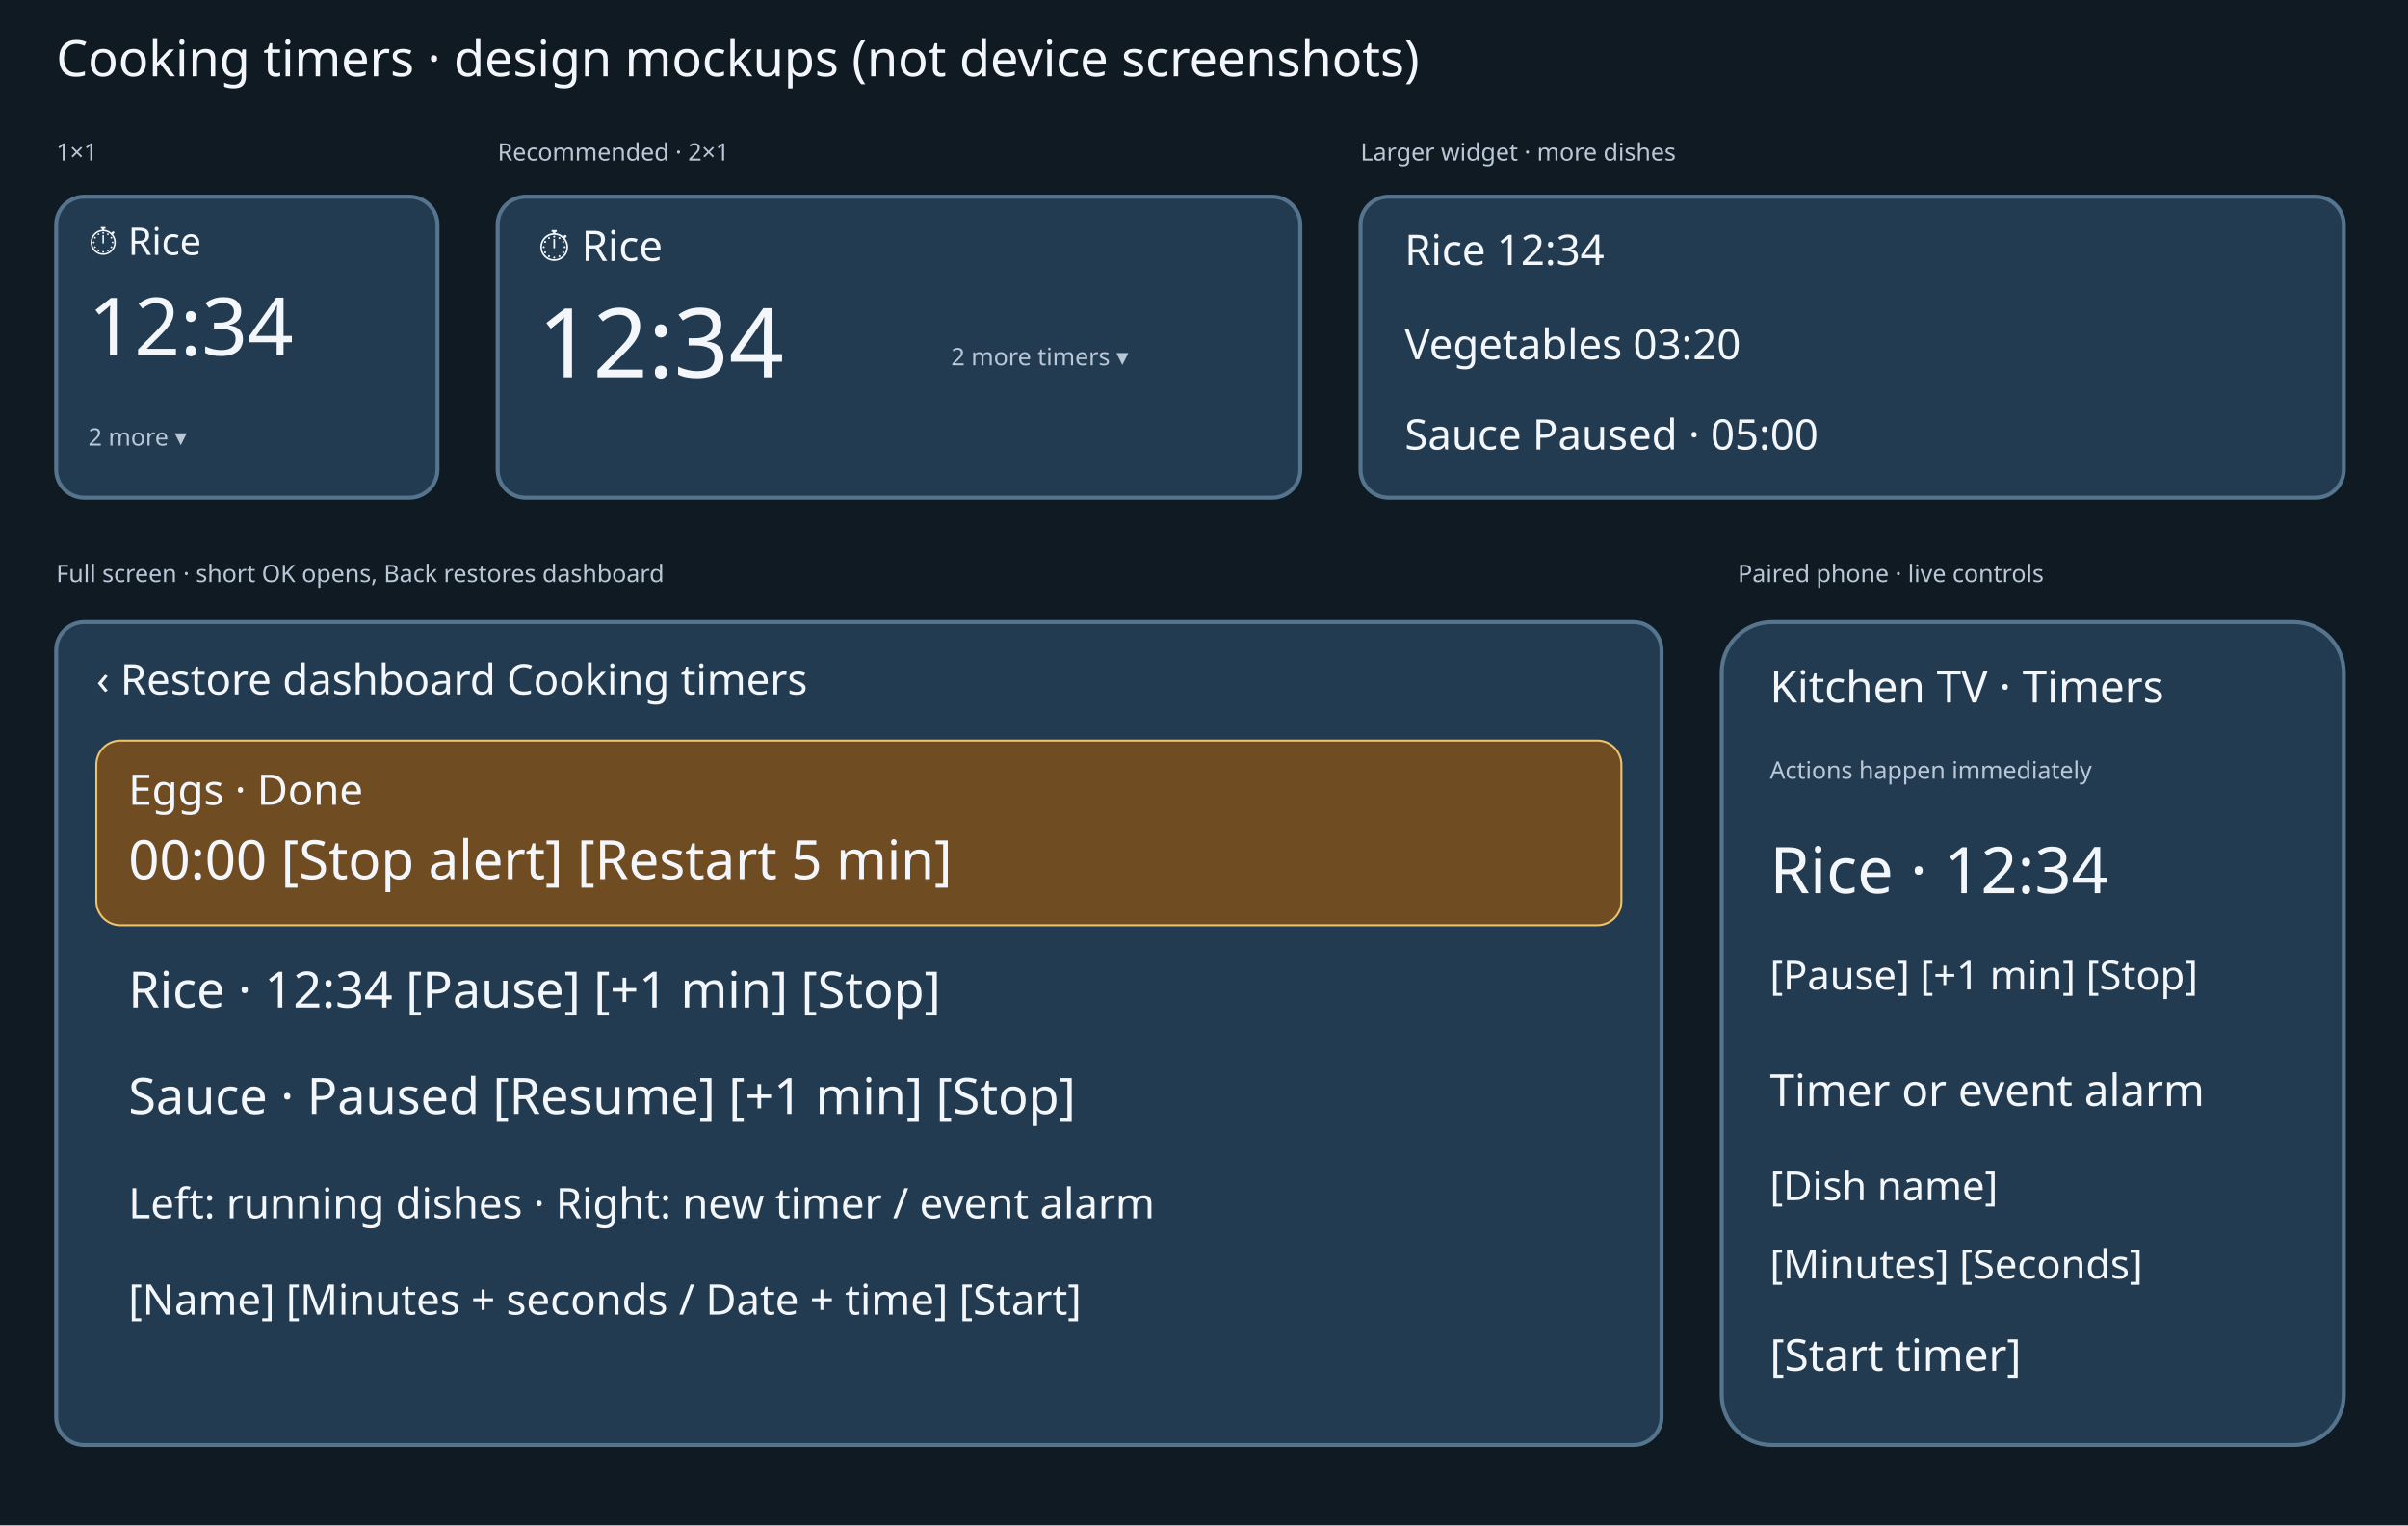
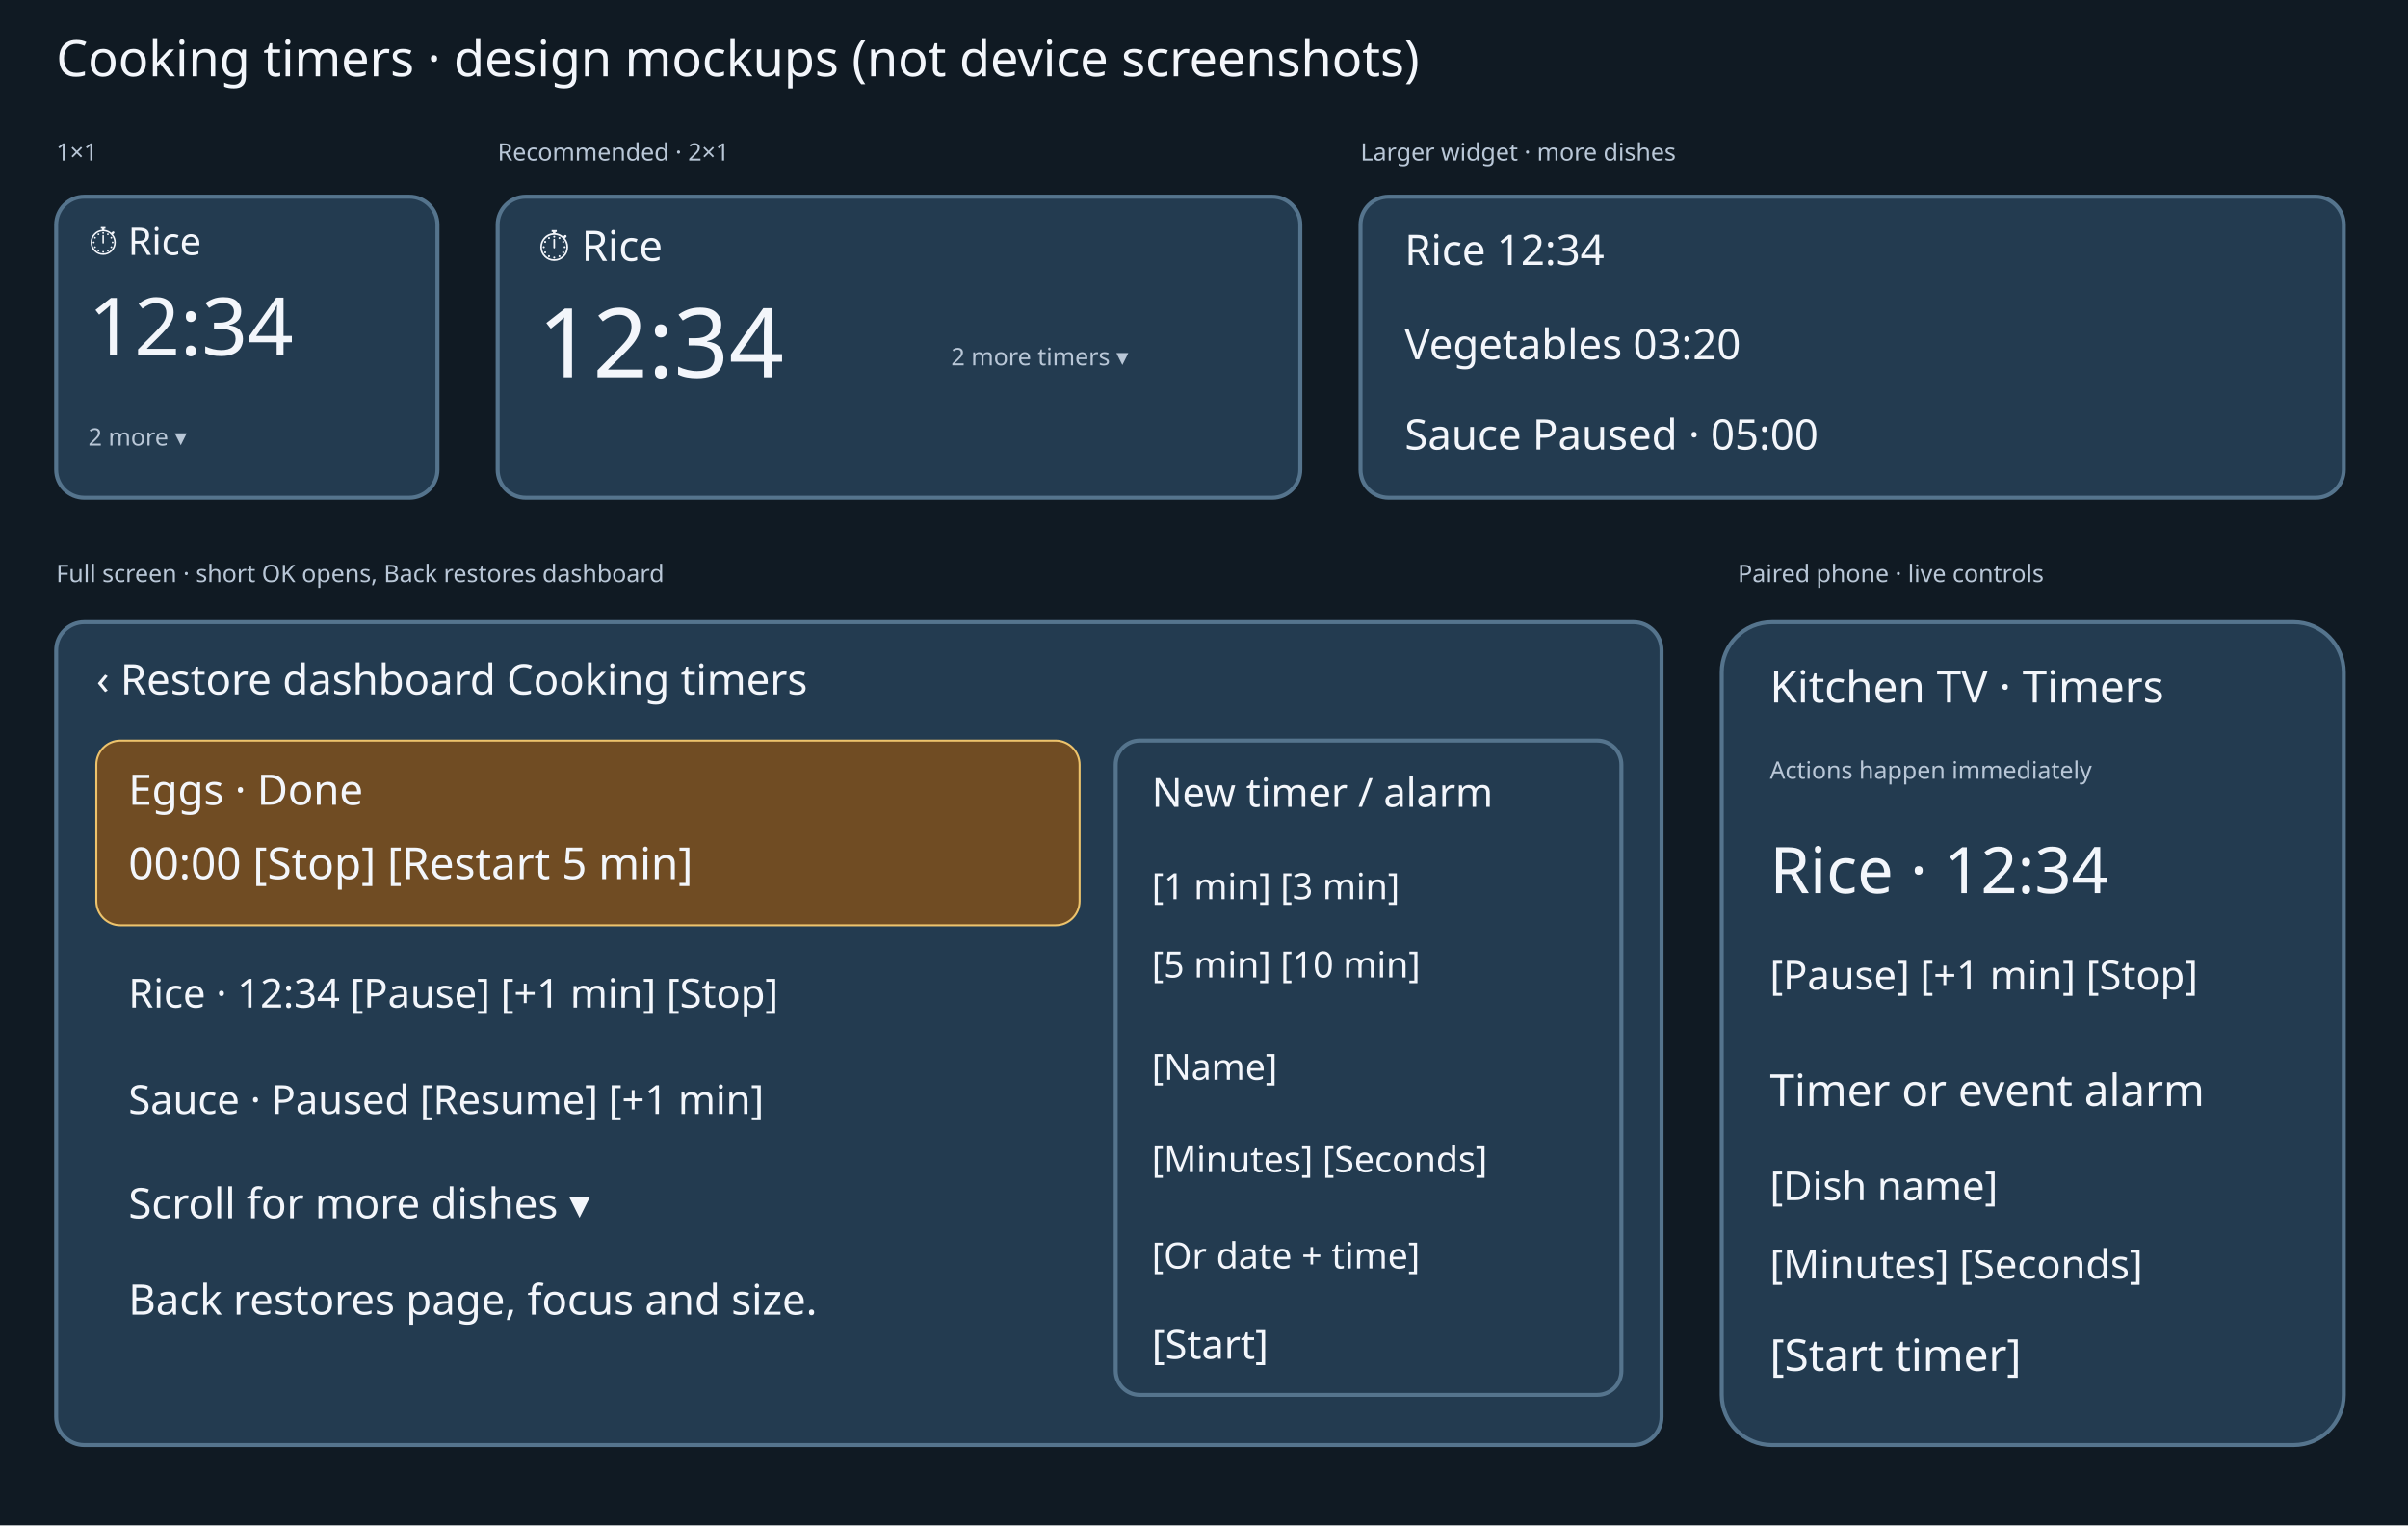
<svg xmlns="http://www.w3.org/2000/svg" width="1200" height="760" viewBox="0 0 1200 760">
  <style>text{fill:#f3f6fb;font-family:sans-serif} .muted{fill:#b9c7d7}.card{fill:#233b50;stroke:#55748d;stroke-width:2}.btn{fill:#385874;stroke:#809bb1} .done{fill:#704c23;stroke:#edc36c}</style>
  <rect width="1200" height="760" fill="#101a23" />
  <text x="28" y="38" font-size="25">Cooking timers · design mockups (not device screenshots)</text>
  <text x="28" y="80" class="muted">1×1</text>
  <rect x="28" y="98" width="190" height="150" rx="14" class="card" />
  <text x="44" y="127" font-size="19">⏱ Rice</text>
  <text x="44" y="177" font-size="40">12:34</text>
  <text x="44" y="222" class="muted">2 more ▾</text>
  <text x="248" y="80" class="muted">Recommended · 2×1</text>
  <rect x="248" y="98" width="400" height="150" rx="14" class="card" />
  <text x="268" y="130" font-size="21">⏱ Rice</text>
  <text x="268" y="188" font-size="48">12:34</text>
  <text x="474" y="182" class="muted">2 more timers ▾</text>
  <text x="678" y="80" class="muted">Larger widget · more dishes</text>
  <rect x="678" y="98" width="490" height="150" rx="14" class="card" />
  <text x="700" y="132" font-size="21">Rice                      12:34</text>
  <text x="700" y="179" font-size="21">Vegetables            03:20</text>
  <text x="700" y="224" font-size="21">Sauce                     Paused · 05:00</text>
  <text x="28" y="290" class="muted">Full screen · short OK opens, Back restores dashboard</text>
  <rect x="28" y="310" width="800" height="410" rx="14" class="card" />
  <text x="48" y="346" font-size="21">‹ Restore dashboard                 Cooking timers</text>
-   <rect x="48" y="369" width="760" height="92" rx="12" class="done" />
+   <rect x="48" y="369" width="490" height="92" rx="12" class="done" />
  <text x="64" y="401" font-size="21">Eggs · Done</text>
-   <text x="64" y="438" font-size="27">00:00       [Stop alert]     [Restart 5 min]</text>
-   <text x="64" y="502" font-size="25">Rice · 12:34       [Pause]     [+1 min]     [Stop]</text>
-   <text x="64" y="555" font-size="25">Sauce · Paused   [Resume]  [+1 min]     [Stop]</text>
-   <text x="64" y="607" font-size="21">Left: running dishes · Right: new timer / event alarm</text>
-   <text x="64" y="655" font-size="21">[Name]   [Minutes + seconds / Date + time]   [Start]</text>
+   <text x="64" y="438" font-size="22">00:00    [Stop]    [Restart 5 min]</text>
+   <text x="64" y="502" font-size="20">Rice · 12:34    [Pause] [+1 min] [Stop]</text>
+   <text x="64" y="555" font-size="20">Sauce · Paused   [Resume] [+1 min]</text>
+   <text x="64" y="607" font-size="21">Scroll for more dishes ▾</text>
+   <text x="64" y="655" font-size="21">Back restores page, focus and size.</text>
+   <rect x="556" y="369" width="252" height="326" rx="12" class="card" />
+   <text x="574" y="402" font-size="20">New timer / alarm</text>
+   <text x="574" y="448" font-size="18">[1 min] [3 min]</text>
+   <text x="574" y="487" font-size="18">[5 min] [10 min]</text>
+   <text x="574" y="538" font-size="18">[Name]</text>
+   <text x="574" y="584" font-size="18">[Minutes] [Seconds]</text>
+   <text x="574" y="632" font-size="18">[Or date + time]</text>
+   <text x="574" y="677" font-size="20">[Start]</text>
  <text x="866" y="290" class="muted">Paired phone · live controls</text>
  <rect x="858" y="310" width="310" height="410" rx="25" class="card" />
  <text x="882" y="350" font-size="22">Kitchen TV · Timers</text>
  <text x="882" y="388" class="muted">Actions happen immediately</text>
  <text x="882" y="445" font-size="32">Rice · 12:34</text>
  <text x="882" y="493" font-size="20">[Pause]   [+1 min]   [Stop]</text>
  <text x="882" y="551" font-size="22">Timer or event alarm</text>
  <text x="882" y="598" font-size="20">[Dish name]</text>
  <text x="882" y="637" font-size="20">[Minutes]   [Seconds]</text>
  <text x="882" y="683" font-size="22">[Start timer]</text>
</svg>
